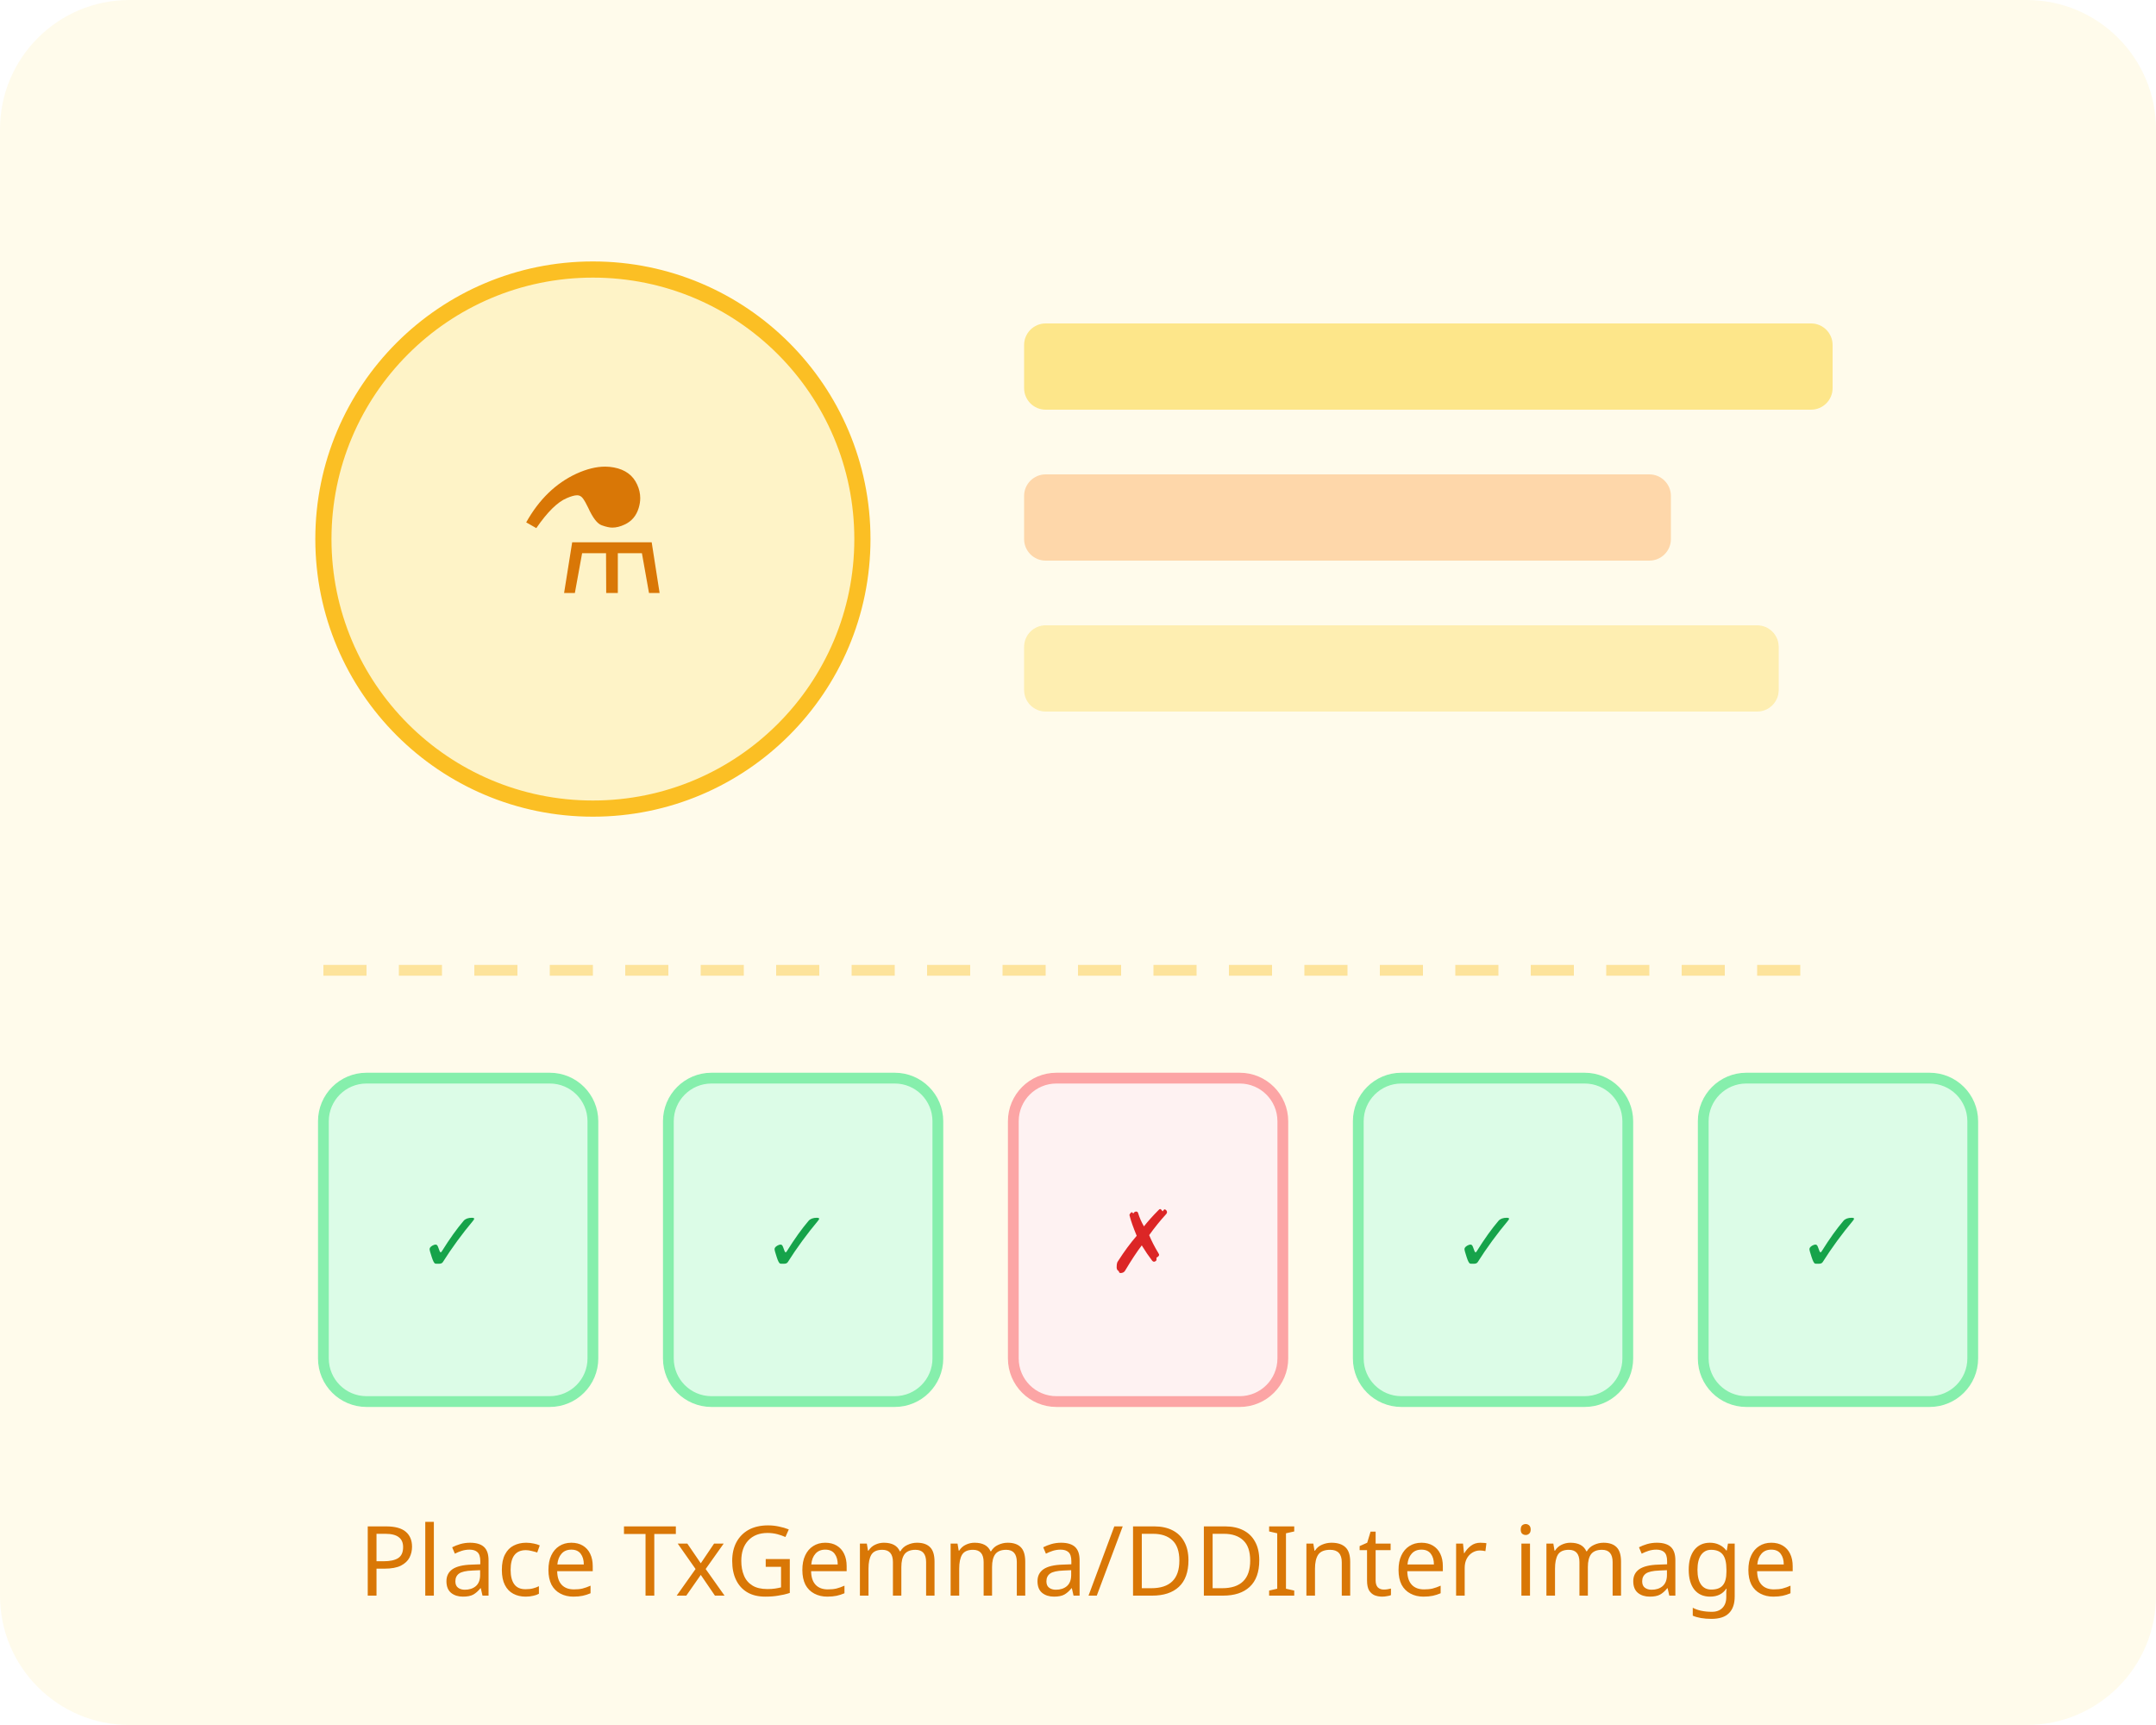
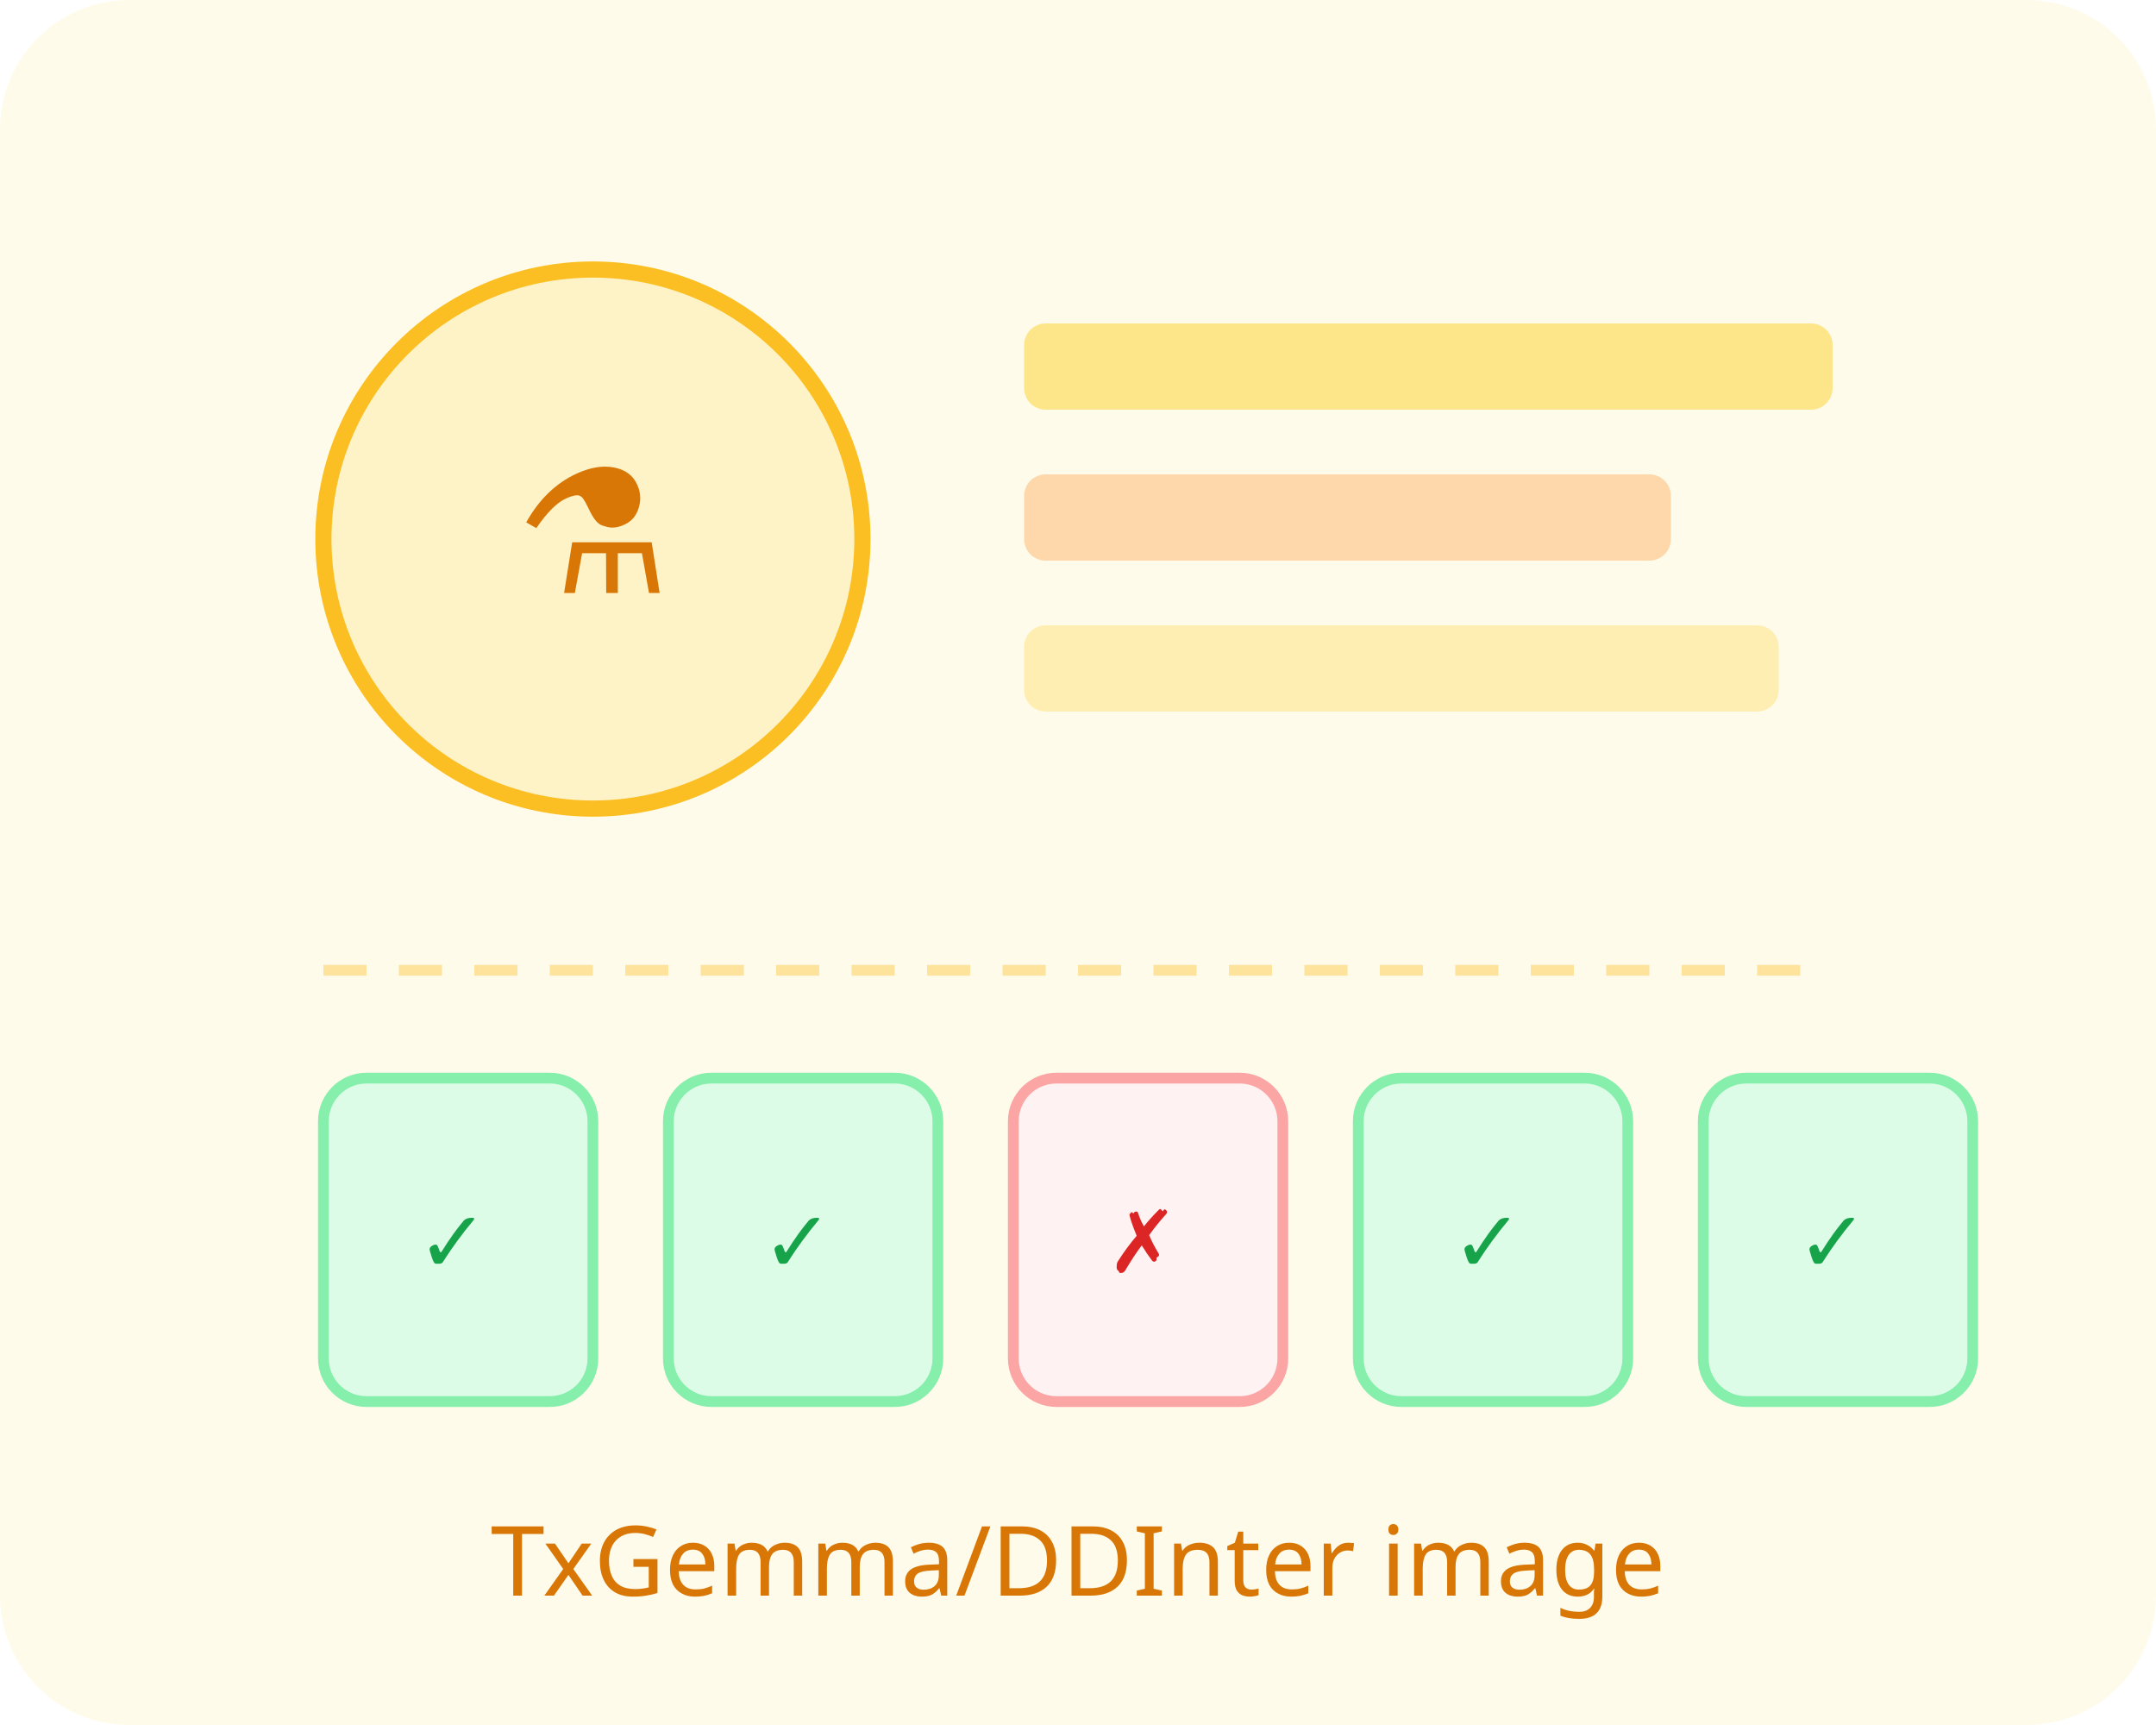
<svg xmlns="http://www.w3.org/2000/svg" width="200" height="160" fill="none" viewBox="0 0 200 160">
  <rect width="200" height="160" rx="12" fill="#fffbeb" />
  <circle cx="55" cy="50" r="25" fill="#fef3c7" stroke="#fbbf24" stroke-width="1.5" />
  <text x="55" y="55" text-anchor="middle" font-family="system-ui" font-size="16" fill="#d97706">⚗️</text>
  <rect x="95" y="30" width="75" height="8" rx="2" fill="#fde68a" />
  <rect x="95" y="44" width="60" height="8" rx="2" fill="#fed7aa" />
  <rect x="95" y="58" width="70" height="8" rx="2" fill="#fde68a" opacity="0.6" />
  <path d="M30 90 H170" stroke="#fbbf24" stroke-width="1" stroke-dasharray="4 3" opacity="0.4" />
  <rect x="30" y="100" width="25" height="30" rx="4" fill="#dcfce7" stroke="#86efac" stroke-width="1" />
  <text x="42" y="118" text-anchor="middle" font-family="system-ui" font-size="8" fill="#16a34a">✓</text>
  <rect x="62" y="100" width="25" height="30" rx="4" fill="#dcfce7" stroke="#86efac" stroke-width="1" />
  <text x="74" y="118" text-anchor="middle" font-family="system-ui" font-size="8" fill="#16a34a">✓</text>
  <rect x="94" y="100" width="25" height="30" rx="4" fill="#fef2f2" stroke="#fca5a5" stroke-width="1" />
  <text x="106" y="118" text-anchor="middle" font-family="system-ui" font-size="8" fill="#dc2626">✗</text>
  <rect x="126" y="100" width="25" height="30" rx="4" fill="#dcfce7" stroke="#86efac" stroke-width="1" />
  <text x="138" y="118" text-anchor="middle" font-family="system-ui" font-size="8" fill="#16a34a">✓</text>
  <rect x="158" y="100" width="25" height="30" rx="4" fill="#dcfce7" stroke="#86efac" stroke-width="1" />
  <text x="170" y="118" text-anchor="middle" font-family="system-ui" font-size="8" fill="#16a34a">✓</text>
-   <text x="100" y="148" text-anchor="middle" font-family="system-ui" font-size="9" fill="#d97706">Place TxGemma/DDInter image</text>
+   <text x="100" y="148" text-anchor="middle" font-family="system-ui" font-size="9" fill="#d97706">TxGemma/DDInter image</text>
</svg>
